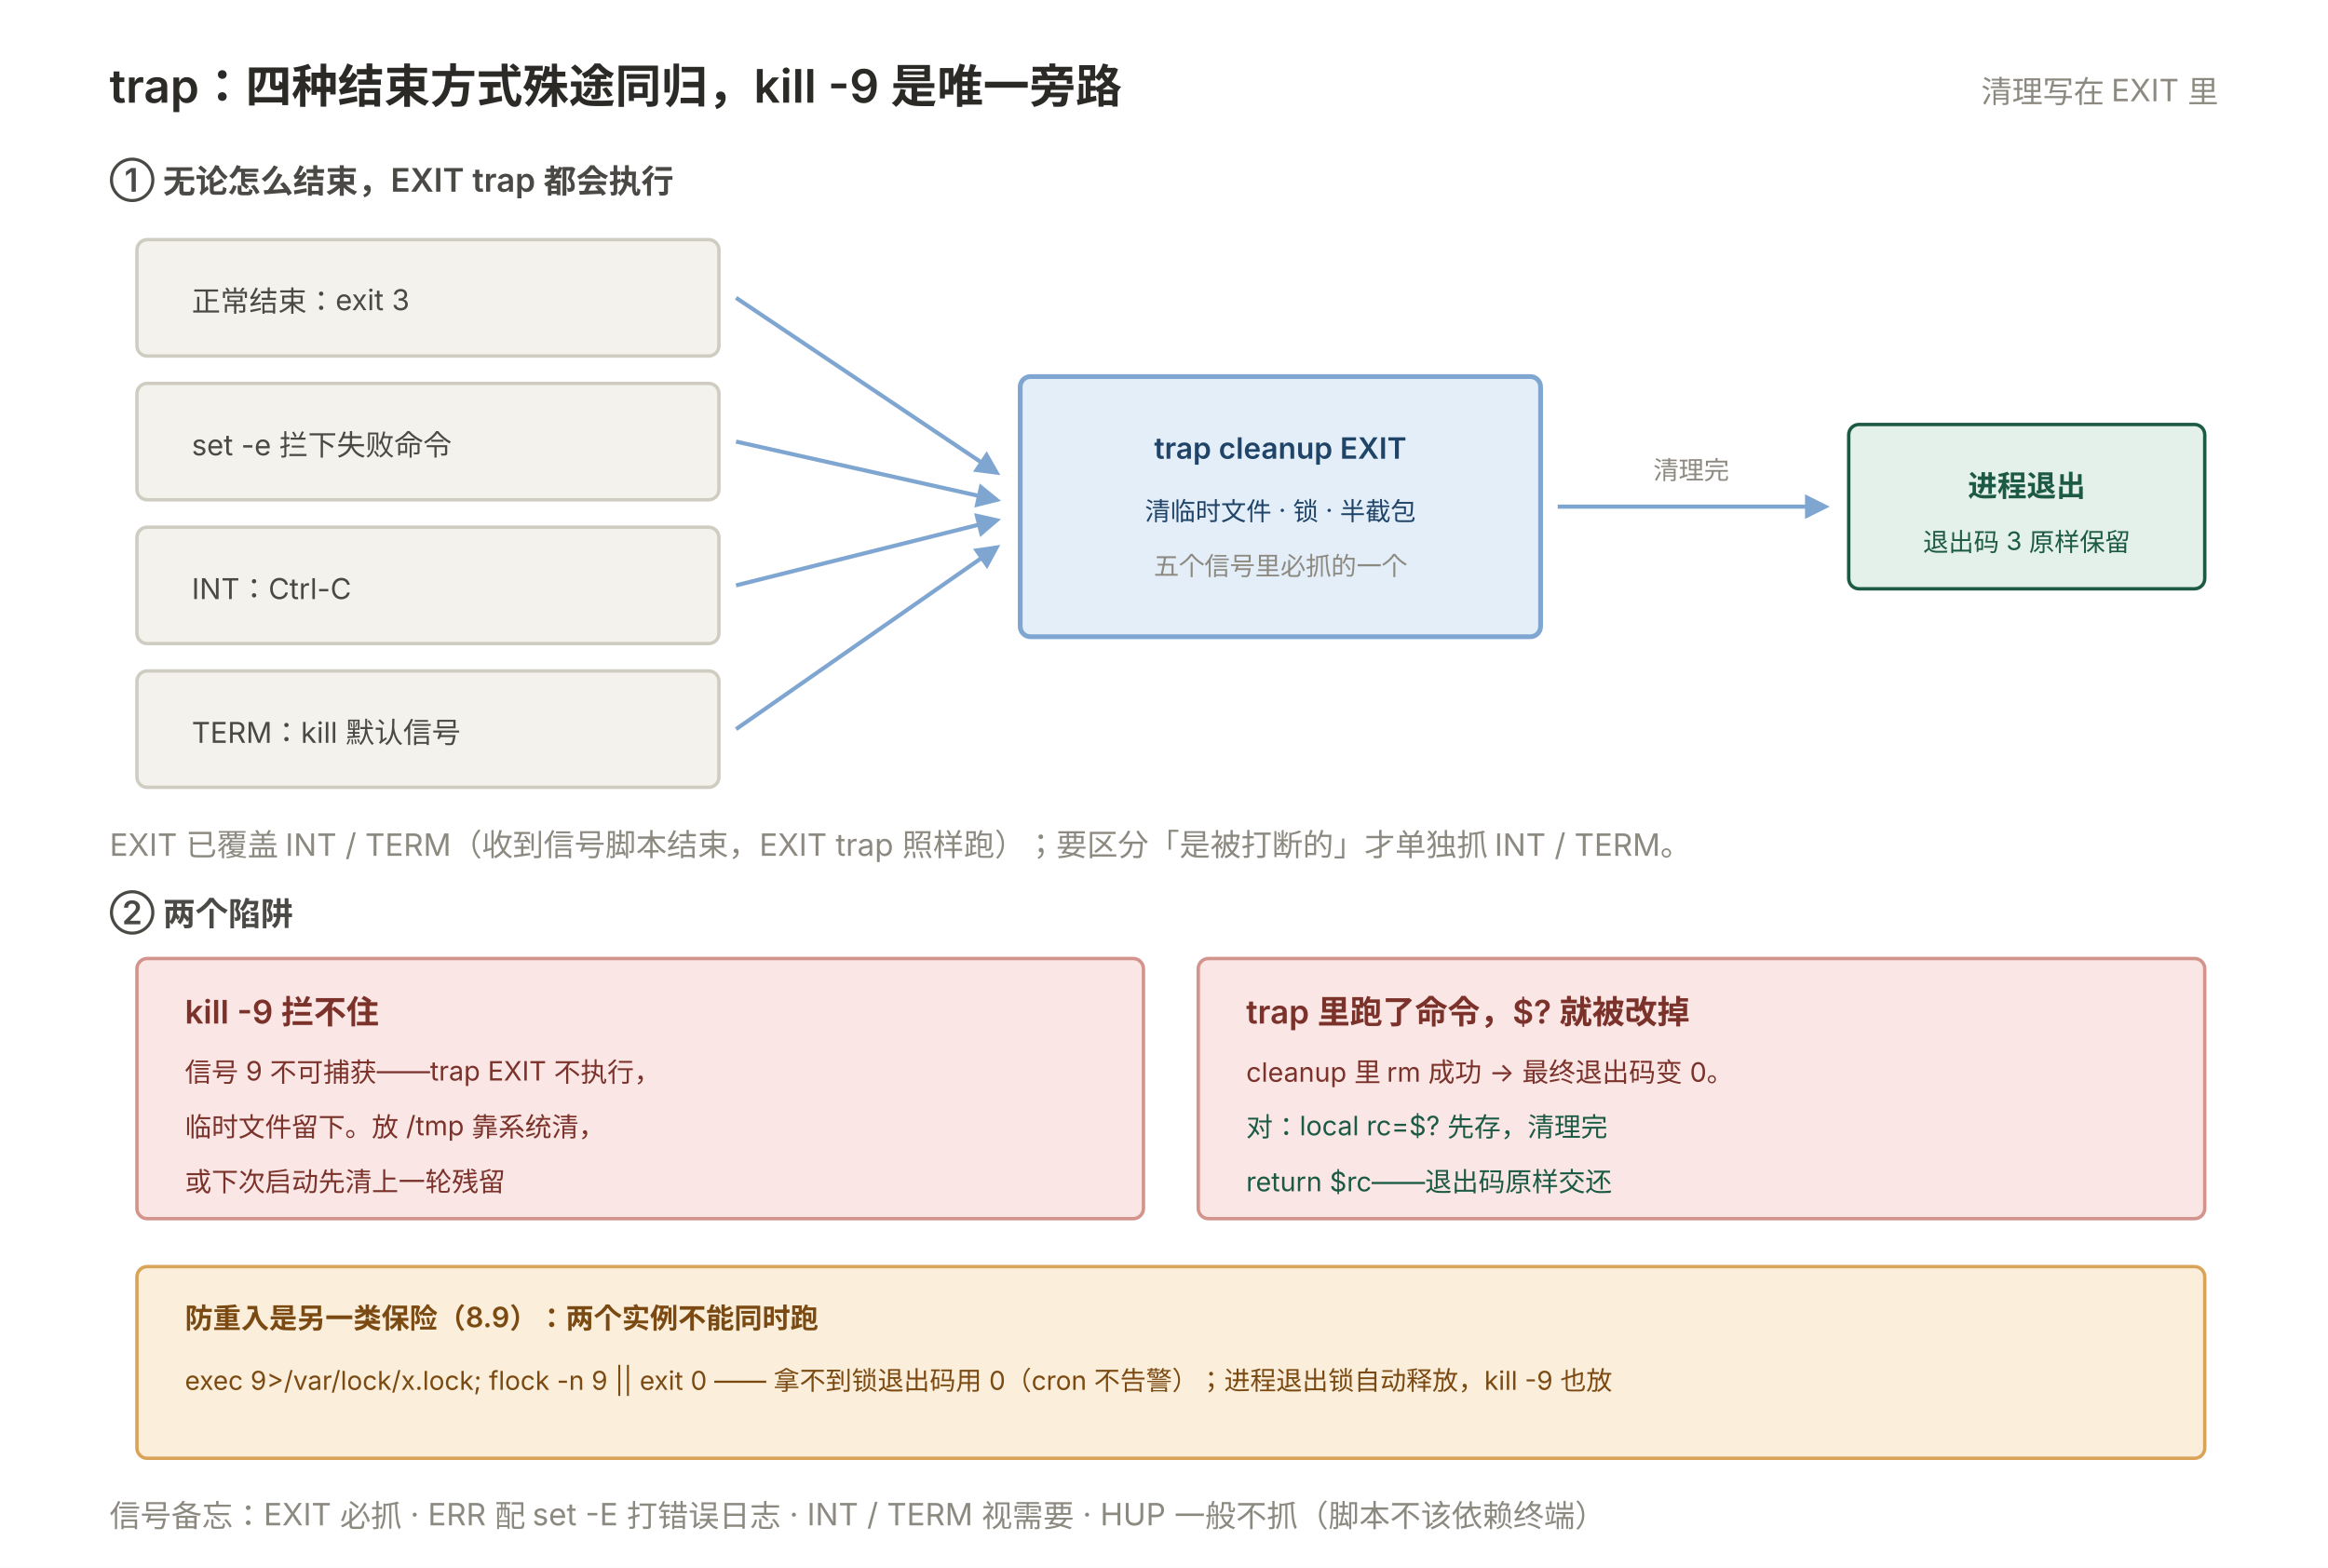
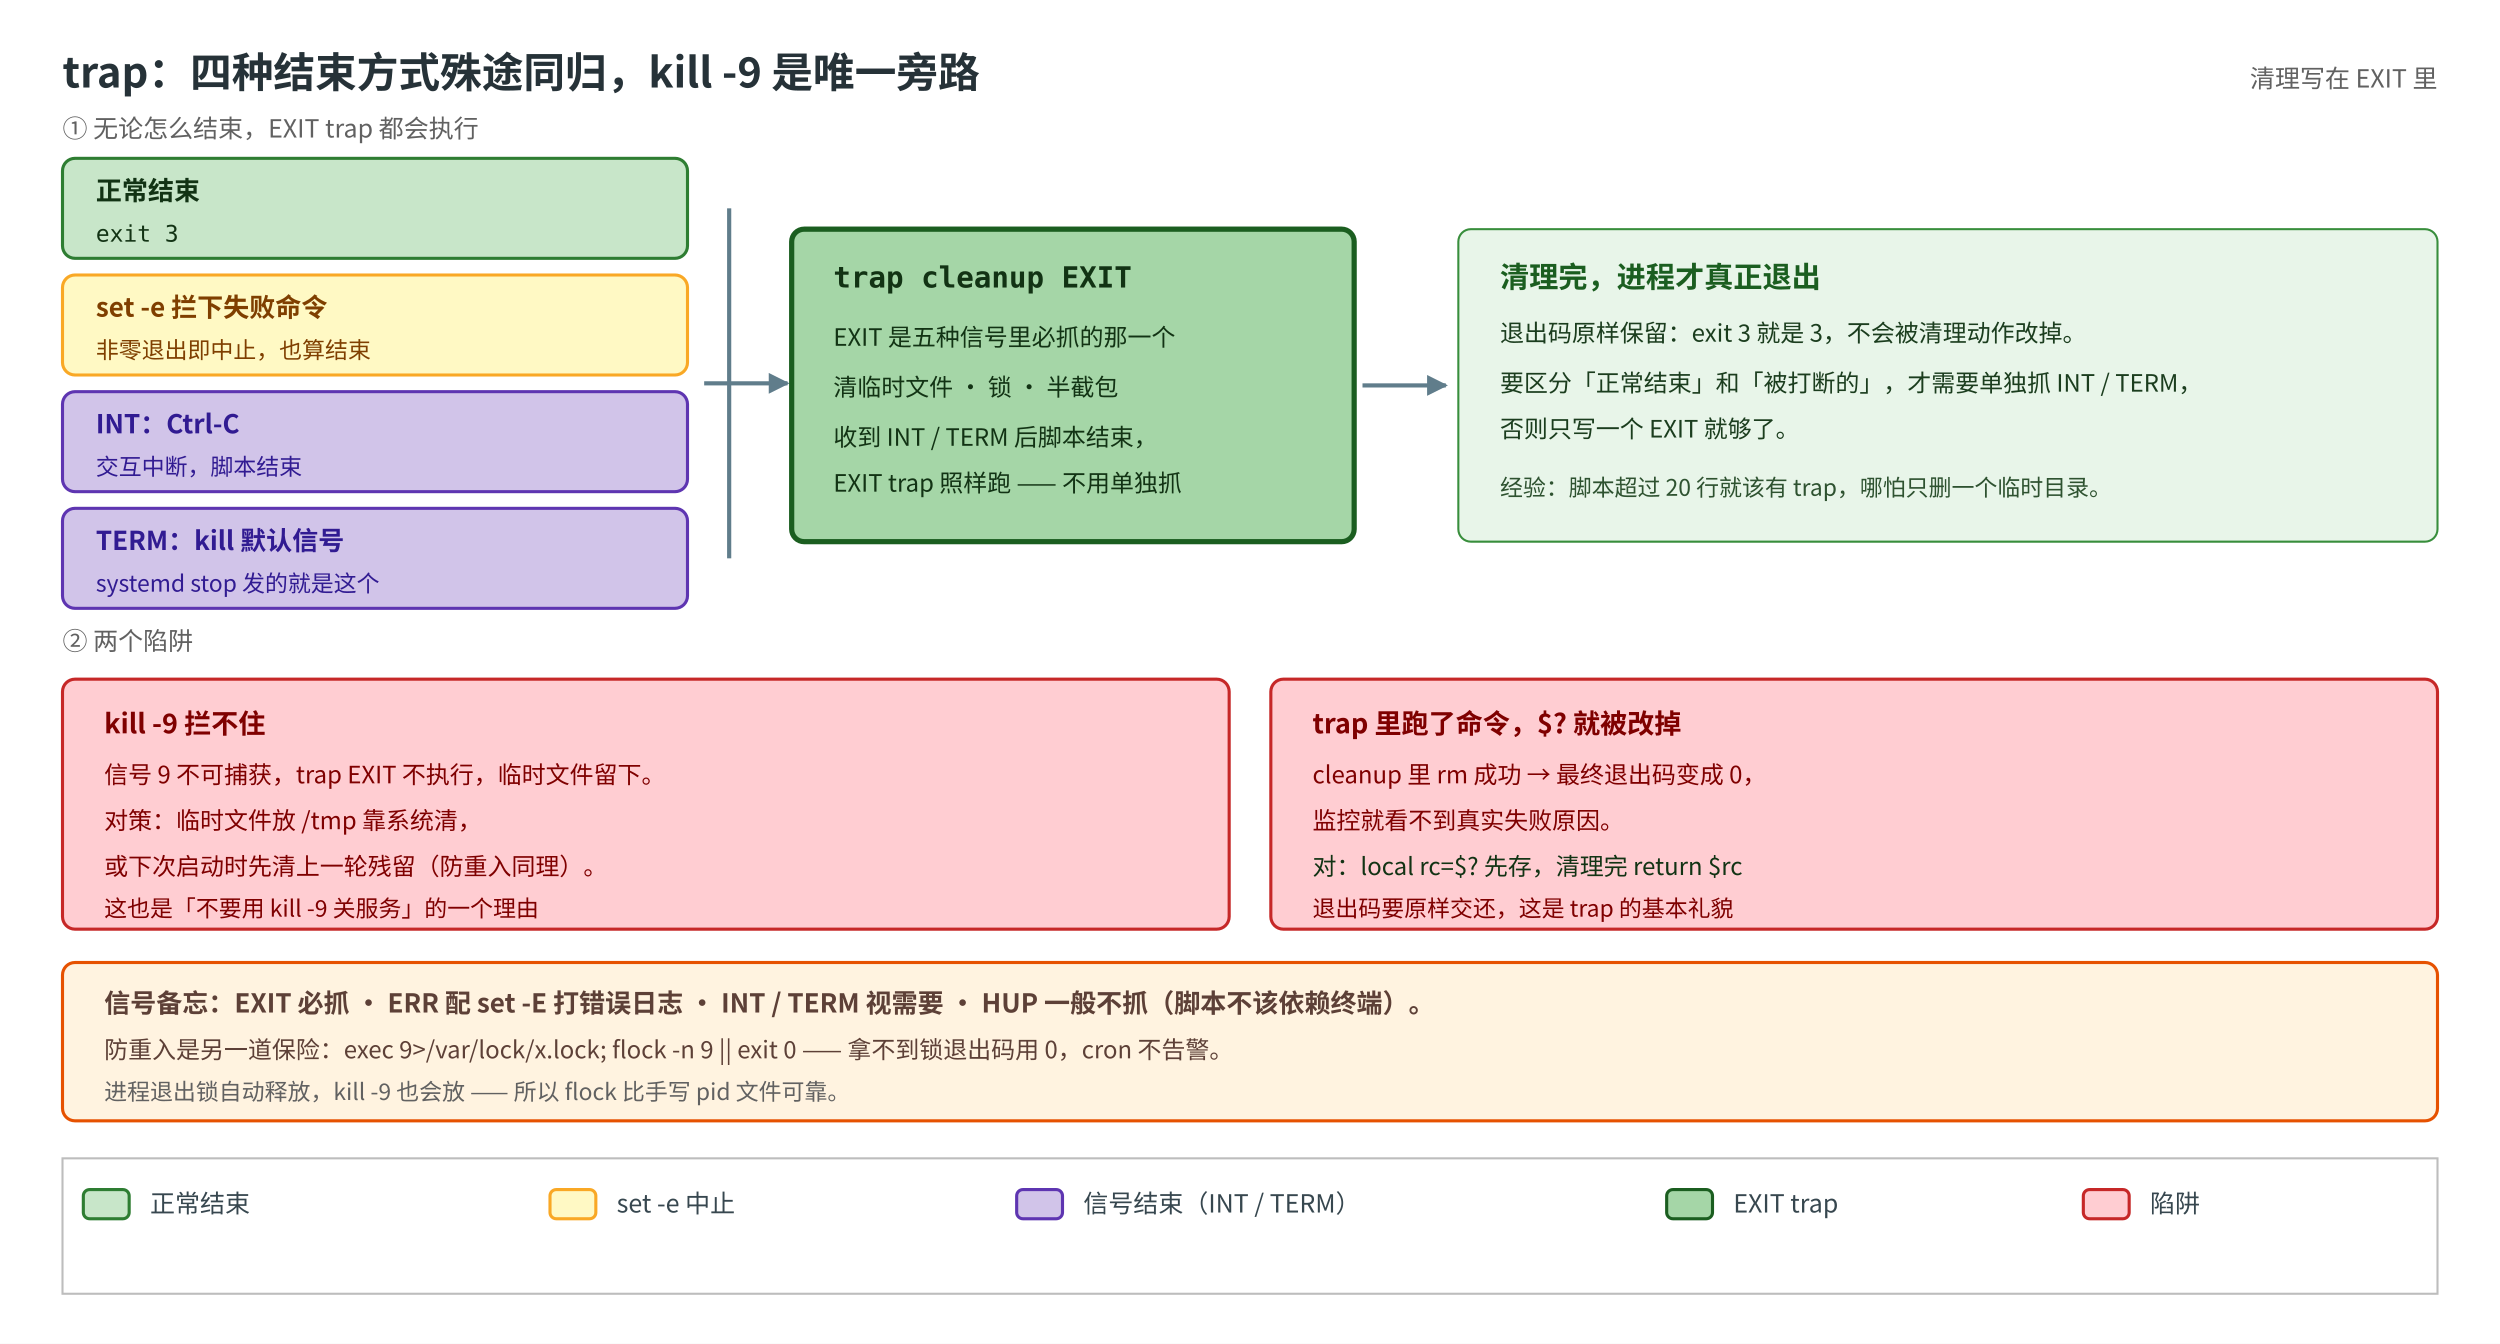
- <svg xmlns="http://www.w3.org/2000/svg" viewBox="0 0 1200 808.24" width="1200" height="808.24" font-family="-apple-system, 'Segoe UI', 'Microsoft YaHei', 'PingFang SC', sans-serif">
-   <g transform="scale(1.764706)">
-     <rect width="680" height="458" fill="#FFFFFF" />
-     <text x="32" y="30" font-size="13.5" font-weight="600" fill="#2B2A27">trap：四种结束方式殊途同归，kill -9 是唯一旁路</text>
-     <text x="648" y="30" font-size="9" fill="#8C8980" text-anchor="end">清理写在 EXIT 里</text>
-     <defs>
-       <marker id="a8Blue" viewBox="0 0 10 10" refX="8" refY="5" markerWidth="6" markerHeight="6" orient="auto">
-         <path d="M0,0 L10,5 L0,10 z" fill="#7FA6D0" />
-       </marker>
-       <marker id="a8Red" viewBox="0 0 10 10" refX="8" refY="5" markerWidth="6" markerHeight="6" orient="auto">
-         <path d="M0,0 L10,5 L0,10 z" fill="#D2948C" />
-       </marker>
-     </defs>
-     <text x="32" y="56" font-size="9.5" font-weight="600" fill="#4A4945">① 无论怎么结束，EXIT trap 都会执行</text>
-     <rect x="40" y="70" width="170" height="34" rx="3" fill="#F4F2EC" stroke="#CFCCC2" stroke-width="1" />
-     <text x="56" y="91" font-size="8.4" fill="#4A4945">正常结束：exit 3</text>
-     <rect x="40" y="112" width="170" height="34" rx="3" fill="#F4F2EC" stroke="#CFCCC2" stroke-width="1" />
-     <text x="56" y="133" font-size="8.4" fill="#4A4945">set -e 拦下失败命令</text>
-     <rect x="40" y="154" width="170" height="34" rx="3" fill="#F4F2EC" stroke="#CFCCC2" stroke-width="1" />
-     <text x="56" y="175" font-size="8.4" fill="#4A4945">INT：Ctrl-C</text>
-     <rect x="40" y="196" width="170" height="34" rx="3" fill="#F4F2EC" stroke="#CFCCC2" stroke-width="1" />
-     <text x="56" y="217" font-size="8.4" fill="#4A4945">TERM：kill 默认信号</text>
-     <line x1="215" y1="87" x2="291" y2="138" stroke="#7FA6D0" stroke-width="1.2" marker-end="url(#a8Blue)" />
-     <line x1="215" y1="129" x2="291" y2="146" stroke="#7FA6D0" stroke-width="1.2" marker-end="url(#a8Blue)" />
-     <line x1="215" y1="171" x2="291" y2="152" stroke="#7FA6D0" stroke-width="1.2" marker-end="url(#a8Blue)" />
-     <line x1="215" y1="213" x2="291" y2="160" stroke="#7FA6D0" stroke-width="1.2" marker-end="url(#a8Blue)" />
-     <rect x="298" y="110" width="152" height="76" rx="3" fill="#E4EEF9" stroke="#7FA6D0" stroke-width="1.4" />
-     <text x="374" y="134" font-size="8.6" font-weight="600" fill="#1F4468" text-anchor="middle">trap cleanup EXIT</text>
-     <text x="374" y="152" font-size="7.4" fill="#1F4468" text-anchor="middle">清临时文件 · 锁 · 半截包</text>
-     <text x="374" y="168" font-size="7.4" fill="#8C8980" text-anchor="middle">五个信号里必抓的一个</text>
-     <line x1="455" y1="148" x2="533" y2="148" stroke="#7FA6D0" stroke-width="1.2" marker-end="url(#a8Blue)" />
-     <text x="494" y="140" font-size="7.4" fill="#8C8980" text-anchor="middle">清理完</text>
-     <rect x="540" y="124" width="104" height="48" rx="3" fill="#E4F0EA" stroke="#1D5A45" stroke-width="1" />
-     <text x="592" y="145" font-size="8.6" font-weight="600" fill="#1D5A45" text-anchor="middle">进程退出</text>
-     <text x="592" y="161" font-size="7.4" fill="#1D5A45" text-anchor="middle">退出码 3 原样保留</text>
-     <text x="32" y="250" font-size="9" fill="#8C8980">EXIT 已覆盖 INT / TERM（收到信号脚本结束，EXIT trap 照样跑）；要区分「是被打断的」才单独抓 INT / TERM。</text>
-     <text x="32" y="270" font-size="9.5" font-weight="600" fill="#4A4945">② 两个陷阱</text>
-     <rect x="40" y="280" width="294" height="76" rx="3" fill="#FAE6E4" stroke="#D2948C" stroke-width="1" />
-     <text x="54" y="299" font-size="9.5" font-weight="600" fill="#7A322B">kill -9 拦不住</text>
-     <text x="54" y="316" font-size="7.8" fill="#7A322B">信号 9 不可捕获——trap EXIT 不执行，</text>
-     <text x="54" y="332" font-size="7.8" fill="#7A322B">临时文件留下。放 /tmp 靠系统清，</text>
-     <text x="54" y="348" font-size="7.8" fill="#7A322B">或下次启动先清上一轮残留</text>
-     <rect x="350" y="280" width="294" height="76" rx="3" fill="#FAE6E4" stroke="#D2948C" stroke-width="1" />
-     <text x="364" y="299" font-size="9.5" font-weight="600" fill="#7A322B">trap 里跑了命令，$? 就被改掉</text>
-     <text x="364" y="316" font-size="7.8" fill="#7A322B">cleanup 里 rm 成功 → 最终退出码变 0。</text>
-     <text x="364" y="332" font-size="7.8" fill="#1D5A45">对：local rc=$? 先存，清理完</text>
-     <text x="364" y="348" font-size="7.8" fill="#1D5A45">return $rc——退出码原样交还</text>
-     <rect x="40" y="370" width="604" height="56" rx="3" fill="#FBEEDA" stroke="#D9A458" stroke-width="1" />
-     <text x="54" y="388" font-size="8.2" font-weight="600" fill="#7A4A12">防重入是另一类保险（8.9）：两个实例不能同时跑</text>
-     <text x="54" y="406" font-size="7.6" fill="#7A4A12">exec 9&gt;/var/lock/x.lock; flock -n 9 || exit 0 —— 拿不到锁退出码用 0（cron 不告警）；进程退出锁自动释放，kill -9 也放</text>
-     <text x="32" y="446" font-size="9" fill="#8C8980">信号备忘：EXIT 必抓 · ERR 配 set -E 打错误日志 · INT / TERM 视需要 · HUP 一般不抓（脚本不该依赖终端）</text>
-   </g>
+ <svg xmlns="http://www.w3.org/2000/svg" viewBox="0 0 1200 645" font-family="'Microsoft YaHei','PingFang SC','Noto Sans CJK SC',sans-serif">
+   <rect x="0" y="0" width="1200" height="645" fill="#ffffff" />
+   <defs>
+     <marker id="arrow" viewBox="0 0 10 10" refX="9" refY="5" markerWidth="10" markerHeight="10" markerUnits="userSpaceOnUse" orient="auto-start-reverse">
+       <path d="M 0 0 L 10 5 L 0 10 z" fill="#607d8b" />
+     </marker>
+   </defs>
+   <text x="30" y="42" font-size="20" font-weight="bold" fill="#263238">trap：四种结束方式殊途同归，kill -9 是唯一旁路</text>
+   <text x="1170" y="42" font-size="12" fill="#616161" text-anchor="end">清理写在 EXIT 里</text>
+   <text x="30" y="66" font-size="12" fill="#616161">① 无论怎么结束，EXIT trap 都会执行</text>
+   <rect x="30" y="76" width="300" height="48" rx="6" fill="#c8e6c9" stroke="#2e7d32" stroke-width="1.5" />
+   <text x="46" y="96" font-size="12.5" font-weight="bold" fill="#123314">正常结束</text>
+   <text x="46" y="116" font-size="11" fill="#123314" font-family="ui-monospace,Menlo,Consolas,monospace">exit 3</text>
+   <rect x="30" y="132" width="300" height="48" rx="6" fill="#fff9c4" stroke="#f9a825" stroke-width="1.5" />
+   <text x="46" y="152" font-size="12.5" font-weight="bold" fill="#7f3f00">set -e 拦下失败命令</text>
+   <text x="46" y="172" font-size="11" fill="#7f3f00">非零退出即中止，也算结束</text>
+   <rect x="30" y="188" width="300" height="48" rx="6" fill="#d1c4e9" stroke="#5e35b1" stroke-width="1.5" />
+   <text x="46" y="208" font-size="12.5" font-weight="bold" fill="#311b92">INT：Ctrl-C</text>
+   <text x="46" y="228" font-size="11" fill="#311b92">交互中断，脚本结束</text>
+   <rect x="30" y="244" width="300" height="48" rx="6" fill="#d1c4e9" stroke="#5e35b1" stroke-width="1.5" />
+   <text x="46" y="264" font-size="12.5" font-weight="bold" fill="#311b92">TERM：kill 默认信号</text>
+   <text x="46" y="284" font-size="11" fill="#311b92">systemd stop 发的就是这个</text>
+   <line x1="350" y1="100" x2="350" y2="268" stroke="#607d8b" stroke-width="2" />
+   <line x1="338" y1="184" x2="378" y2="184" stroke="#607d8b" stroke-width="2" marker-end="url(#arrow)" />
+   <rect x="380" y="110" width="270" height="150" rx="6" fill="#a5d6a7" stroke="#1b5e20" stroke-width="2.5" />
+   <text x="400" y="138" font-size="14" font-weight="bold" fill="#123314" font-family="ui-monospace,Menlo,Consolas,monospace">trap cleanup EXIT</text>
+   <text x="400" y="166" font-size="11.5" fill="#123314">EXIT 是五种信号里必抓的那一个</text>
+   <text x="400" y="190" font-size="11.5" fill="#123314">清临时文件 · 锁 · 半截包</text>
+   <text x="400" y="214" font-size="11.5" fill="#123314">收到 INT / TERM 后脚本结束，</text>
+   <text x="400" y="236" font-size="11.5" fill="#123314">EXIT trap 照样跑 —— 不用单独抓</text>
+   <line x1="654" y1="185" x2="694" y2="185" stroke="#607d8b" stroke-width="2" marker-end="url(#arrow)" />
+   <rect x="700" y="110" width="470" height="150" rx="6" fill="#e8f5e9" stroke="#388e3c" stroke-width="1" />
+   <text x="720" y="138" font-size="14" font-weight="bold" fill="#1b5e20">清理完，进程才真正退出</text>
+   <text x="720" y="164" font-size="11.5" fill="#1b3d1e">退出码原样保留：exit 3 就是 3，不会被清理动作改掉。</text>
+   <text x="720" y="188" font-size="11.5" fill="#1b3d1e">要区分「正常结束」和「被打断的」，才需要单独抓 INT / TERM，</text>
+   <text x="720" y="210" font-size="11.5" fill="#1b3d1e">否则只写一个 EXIT 就够了。</text>
+   <text x="720" y="238" font-size="11" fill="#2e5230">经验：脚本超过 20 行就该有 trap，哪怕只删一个临时目录。</text>
+   <text x="30" y="312" font-size="12" fill="#616161">② 两个陷阱</text>
+   <rect x="30" y="326" width="560" height="120" rx="6" fill="#ffcdd2" stroke="#c62828" stroke-width="1.5" />
+   <text x="50" y="352" font-size="13" font-weight="bold" fill="#7f0000">kill -9 拦不住</text>
+   <text x="50" y="376" font-size="11.5" fill="#7f0000">信号 9 不可捕获，trap EXIT 不执行，临时文件留下。</text>
+   <text x="50" y="398" font-size="11.5" fill="#7f0000">对策：临时文件放 /tmp 靠系统清，</text>
+   <text x="50" y="420" font-size="11.5" fill="#7f0000">或下次启动时先清上一轮残留（防重入同理）。</text>
+   <text x="50" y="440" font-size="11" fill="#7f0000">这也是「不要用 kill -9 关服务」的一个理由</text>
+   <rect x="610" y="326" width="560" height="120" rx="6" fill="#ffcdd2" stroke="#c62828" stroke-width="1.5" />
+   <text x="630" y="352" font-size="13" font-weight="bold" fill="#7f0000">trap 里跑了命令，$? 就被改掉</text>
+   <text x="630" y="376" font-size="11.5" fill="#7f0000">cleanup 里 rm 成功 → 最终退出码变成 0，</text>
+   <text x="630" y="398" font-size="11.5" fill="#7f0000">监控就看不到真实失败原因。</text>
+   <text x="630" y="420" font-size="11.5" fill="#123314">对：local rc=$? 先存，清理完 return $rc</text>
+   <text x="630" y="440" font-size="11" fill="#7f0000">退出码要原样交还，这是 trap 的基本礼貌</text>
+   <rect x="30" y="462" width="1140" height="76" rx="6" fill="#fff3e0" stroke="#e65100" stroke-width="1.5" />
+   <text x="50" y="486" font-size="12.5" font-weight="bold" fill="#5d4037">信号备忘：EXIT 必抓 · ERR 配 set -E 打错误日志 · INT / TERM 视需要 · HUP 一般不抓（脚本不该依赖终端）。</text>
+   <text x="50" y="508" font-size="11.5" fill="#5d4037">防重入是另一道保险：exec 9&gt;/var/lock/x.lock; flock -n 9 || exit 0 —— 拿不到锁退出码用 0，cron 不告警。</text>
+   <text x="50" y="528" font-size="11" fill="#616161">进程退出锁自动释放，kill -9 也会放 —— 所以 flock 比手写 pid 文件可靠。</text>
+   <rect x="30" y="556" width="1140" height="65" fill="#ffffff" stroke="#bdbdbd" stroke-width="1" />
+   <rect x="40" y="571" width="22" height="14" rx="3" fill="#c8e6c9" stroke="#2e7d32" stroke-width="1.5" />
+   <text x="72" y="582" font-size="12" fill="#37474f">正常结束</text>
+   <rect x="264" y="571" width="22" height="14" rx="3" fill="#fff9c4" stroke="#f9a825" stroke-width="1.5" />
+   <text x="296" y="582" font-size="12" fill="#37474f">set -e 中止</text>
+   <rect x="488" y="571" width="22" height="14" rx="3" fill="#d1c4e9" stroke="#5e35b1" stroke-width="1.5" />
+   <text x="520" y="582" font-size="12" fill="#37474f">信号结束（INT / TERM）</text>
+   <rect x="800" y="571" width="22" height="14" rx="3" fill="#a5d6a7" stroke="#1b5e20" stroke-width="1.5" />
+   <text x="832" y="582" font-size="12" fill="#37474f">EXIT trap</text>
+   <rect x="1000" y="571" width="22" height="14" rx="3" fill="#ffcdd2" stroke="#c62828" stroke-width="1.5" />
+   <text x="1032" y="582" font-size="12" fill="#37474f">陷阱</text>
</svg>
